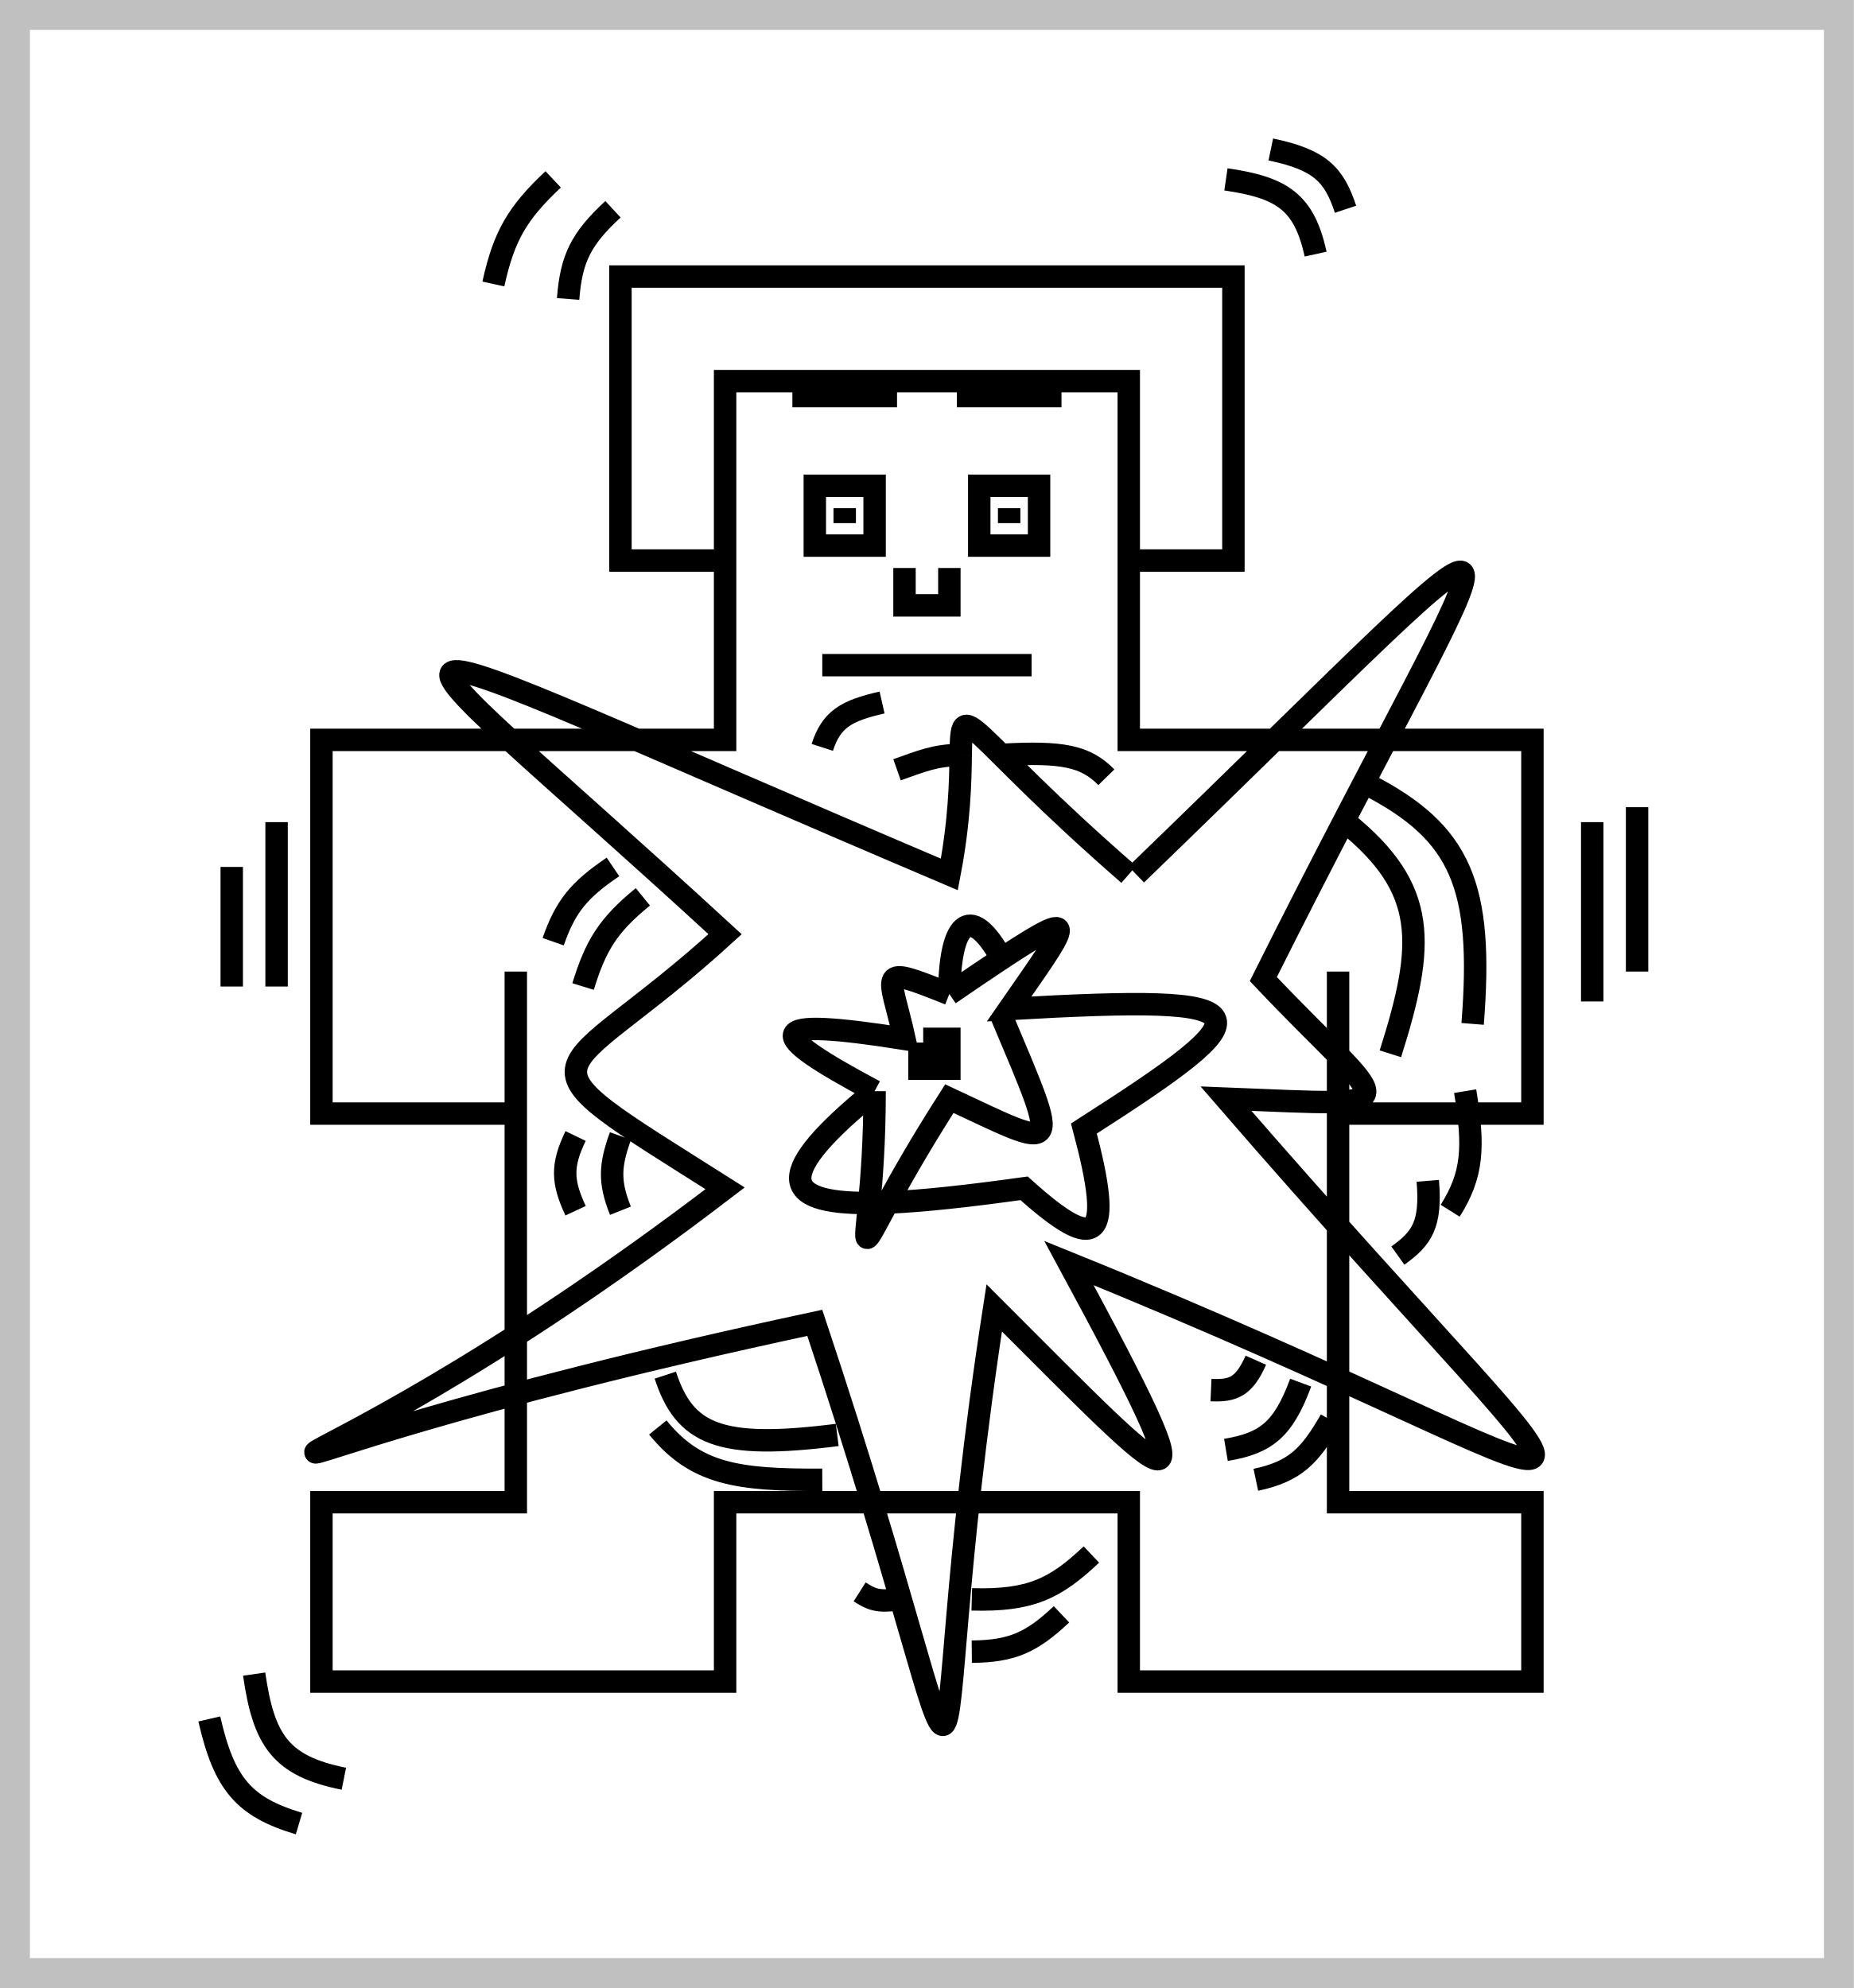
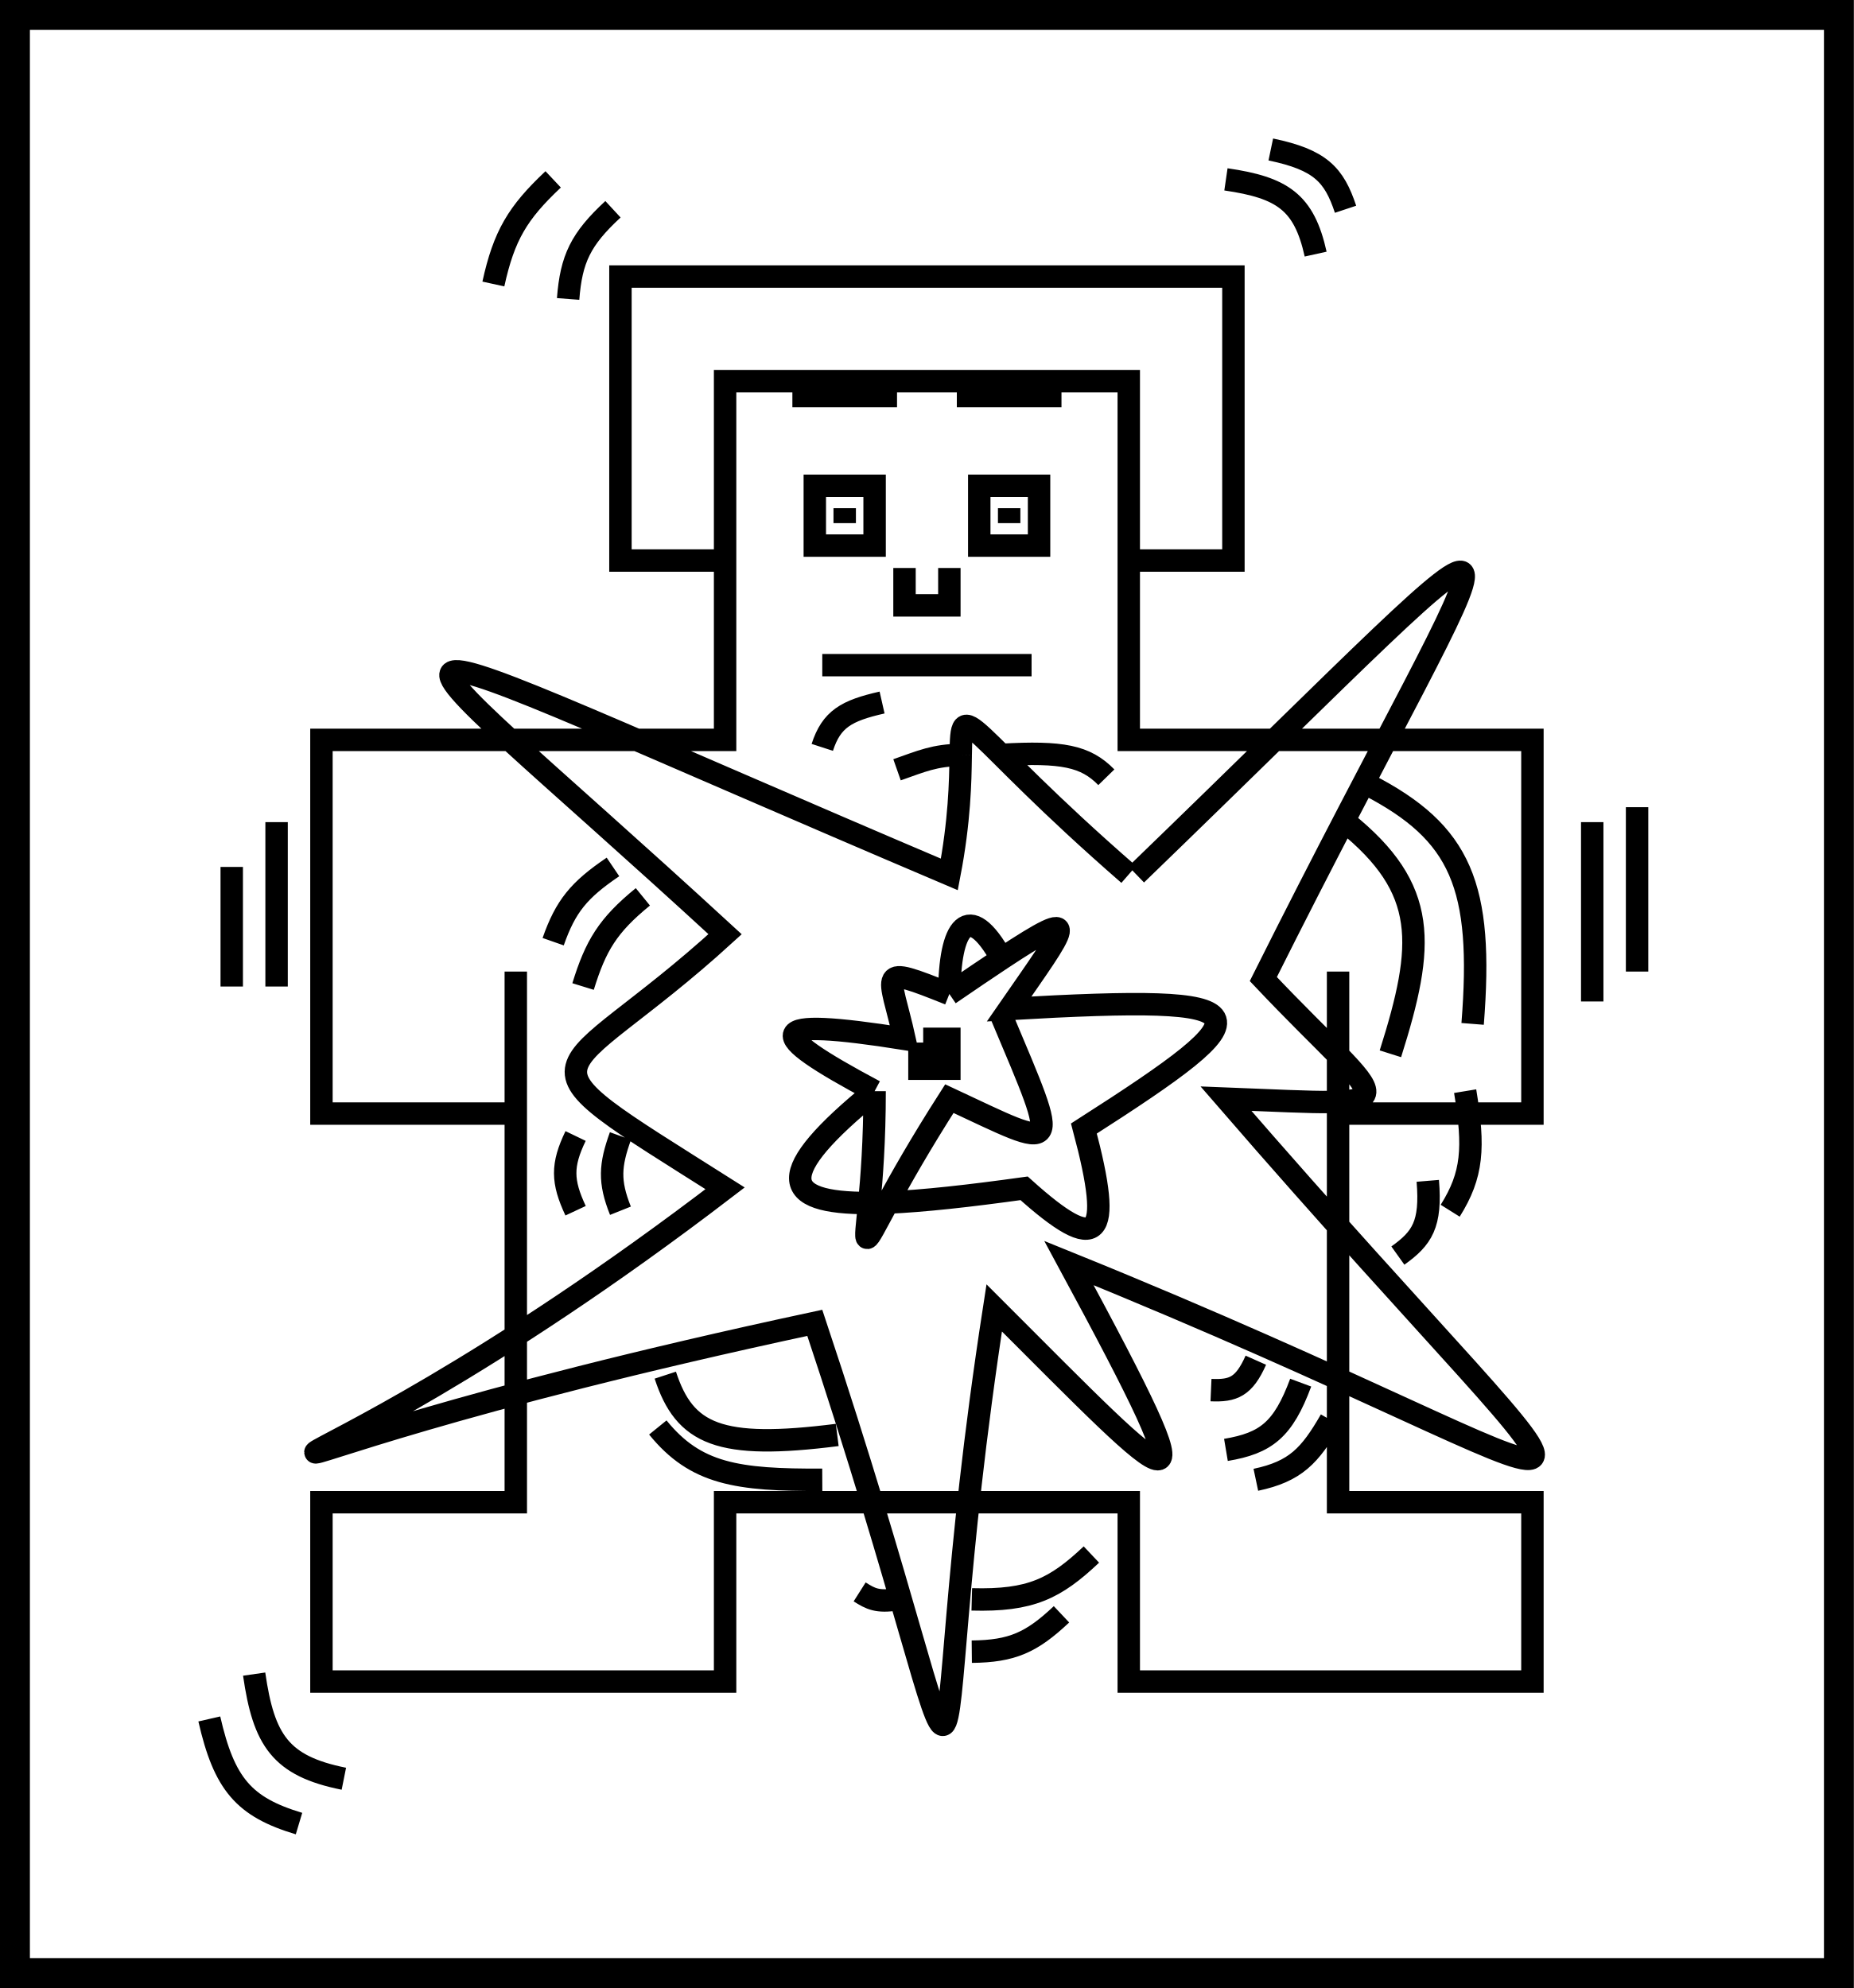
<svg xmlns="http://www.w3.org/2000/svg" width="124" height="133" viewBox="0 0 124 133" fill="none">
-   <rect x="1" y="1" width="122" height="131" fill="none" stroke="#C0C0C0" stroke-width="2" />
+   <rect x="1" y="1" width="122" height="131" fill="none" stroke="currentColor" stroke-width="2" />
  <path stroke-width="1.5" d="M75.5 37.5H82.5V18.5H41.5V37.5H48.5M48.5 37.5V25.5H75.5V49.5H102.5V74.5H89.5V65M48.5 37.5V49.5H21.5V74.5H34.5M89.5 65V100.5H102.5V112.5H75.5V100.5H48.5V112.5H21.5V100.5H34.5V74.5M89.5 65V69.5M34.5 65V74.5M56.5 34V35M67.5 34V35M60.5 38V40.5H63.5V38M55 44.5H69M53 26.5H60M64 26.5H71M59 47C56.604 47.542 55.612 48.112 55 50M41 14C38.839 16 38.207 17.317 38 20M37 12C34.624 14.236 33.713 15.75 33 19M82 12C85.78 12.55 87.227 13.517 88 17M85 10C88.314 10.692 89.229 11.682 90 14M18.5 55V66M15.5 58V66M17 112C17.637 116.424 18.756 118.15 23 119M14 115C14.996 119.353 16.3 120.891 20 122M109.5 54V65M106.5 55V67M98 73C98.624 76.783 98.504 78.599 97 81M95.5 79C95.743 81.914 95.125 82.84 93.5 84M82 97C84.677 96.55 85.824 95.664 87 92.5M84 91C83.206 92.781 82.491 93.065 81 93M89 95C87.621 97.393 86.646 98.442 84 99M73 104C70.581 106.283 68.936 107.109 65 107M71 108C68.998 109.887 67.697 110.473 65 110.5M41.5 76C40.799 77.952 40.719 79.048 41.5 81M38.5 76C37.559 77.952 37.587 79.047 38.5 81M43 60C40.646 61.918 39.842 63.271 39 66M41 58C38.724 59.541 37.831 60.627 37 63M44.5 92C45.796 95.965 48.091 97.008 56 96M44 95.5C46.527 98.615 49.291 99.029 55 99M90 55C95.557 59.473 95.312 63.192 93 70.5M91.5 52.5C97.736 55.72 99.23 59.274 98.5 68.5M76 58.5C106 29.5 101.5 31.5 84.5 65.5C93 74.5 95 74 82 73.5C111 107 111 100.5 71.5 84.5C81.5 103 79 100 66.5 87.5C61 123 67 126 54.5 88.5C5.5 99 16.5 104 48.5 79.5C33.5 70 37 73 48.5 62.5C23.5 39.5 20 40 63.5 58.5C64.192 54.904 64.233 52.264 64.258 50.613L64.26 50.5M64.26 50.5C64.326 46.338 64.387 48.821 75.5 58.5M64.26 50.5C62.492 50.535 61.678 50.911 60 51.5M67 50.5C71.041 50.276 72.605 50.571 74 52M57.5 106.5C58.238 106.968 58.678 107.201 60 107M58.5 73C51 69 51 68 60.5 69.5C59.5 65 58.5 64.5 63.5 66.5M58.5 73C51.698 78.539 52.157 80.513 58.141 80.484M58.5 73C58.5 76.36 58.3 78.852 58.141 80.484M63.5 66.5C64.882 65.555 66.041 64.768 67 64.134M63.5 66.5C63.5 62 64.779 60.12 67 64.134M67 64.134C72.635 60.407 71.346 61.945 67.5 67.5C85 66.5 85 67.5 72.5 75.5C74.5 83 73.5 84 68.5 79.5C64.829 80.011 61.763 80.352 59.382 80.453M58.141 80.484C58.531 80.482 58.945 80.471 59.382 80.453M58.141 80.484C57.836 83.61 57.683 83.58 59.382 80.453M59.382 80.453C60.227 78.898 61.53 76.578 63.5 73.5C71 77 71 77.5 67 68M54.5 32.5V36.5H58.5V32.5H54.5ZM65.5 32.5V36.5H69.5V32.5H65.5ZM62.5 69.5H63.5V70.5V71.5H62.5H61.5V70.5H62.5V69.5Z" stroke="currentColor" />
</svg>
